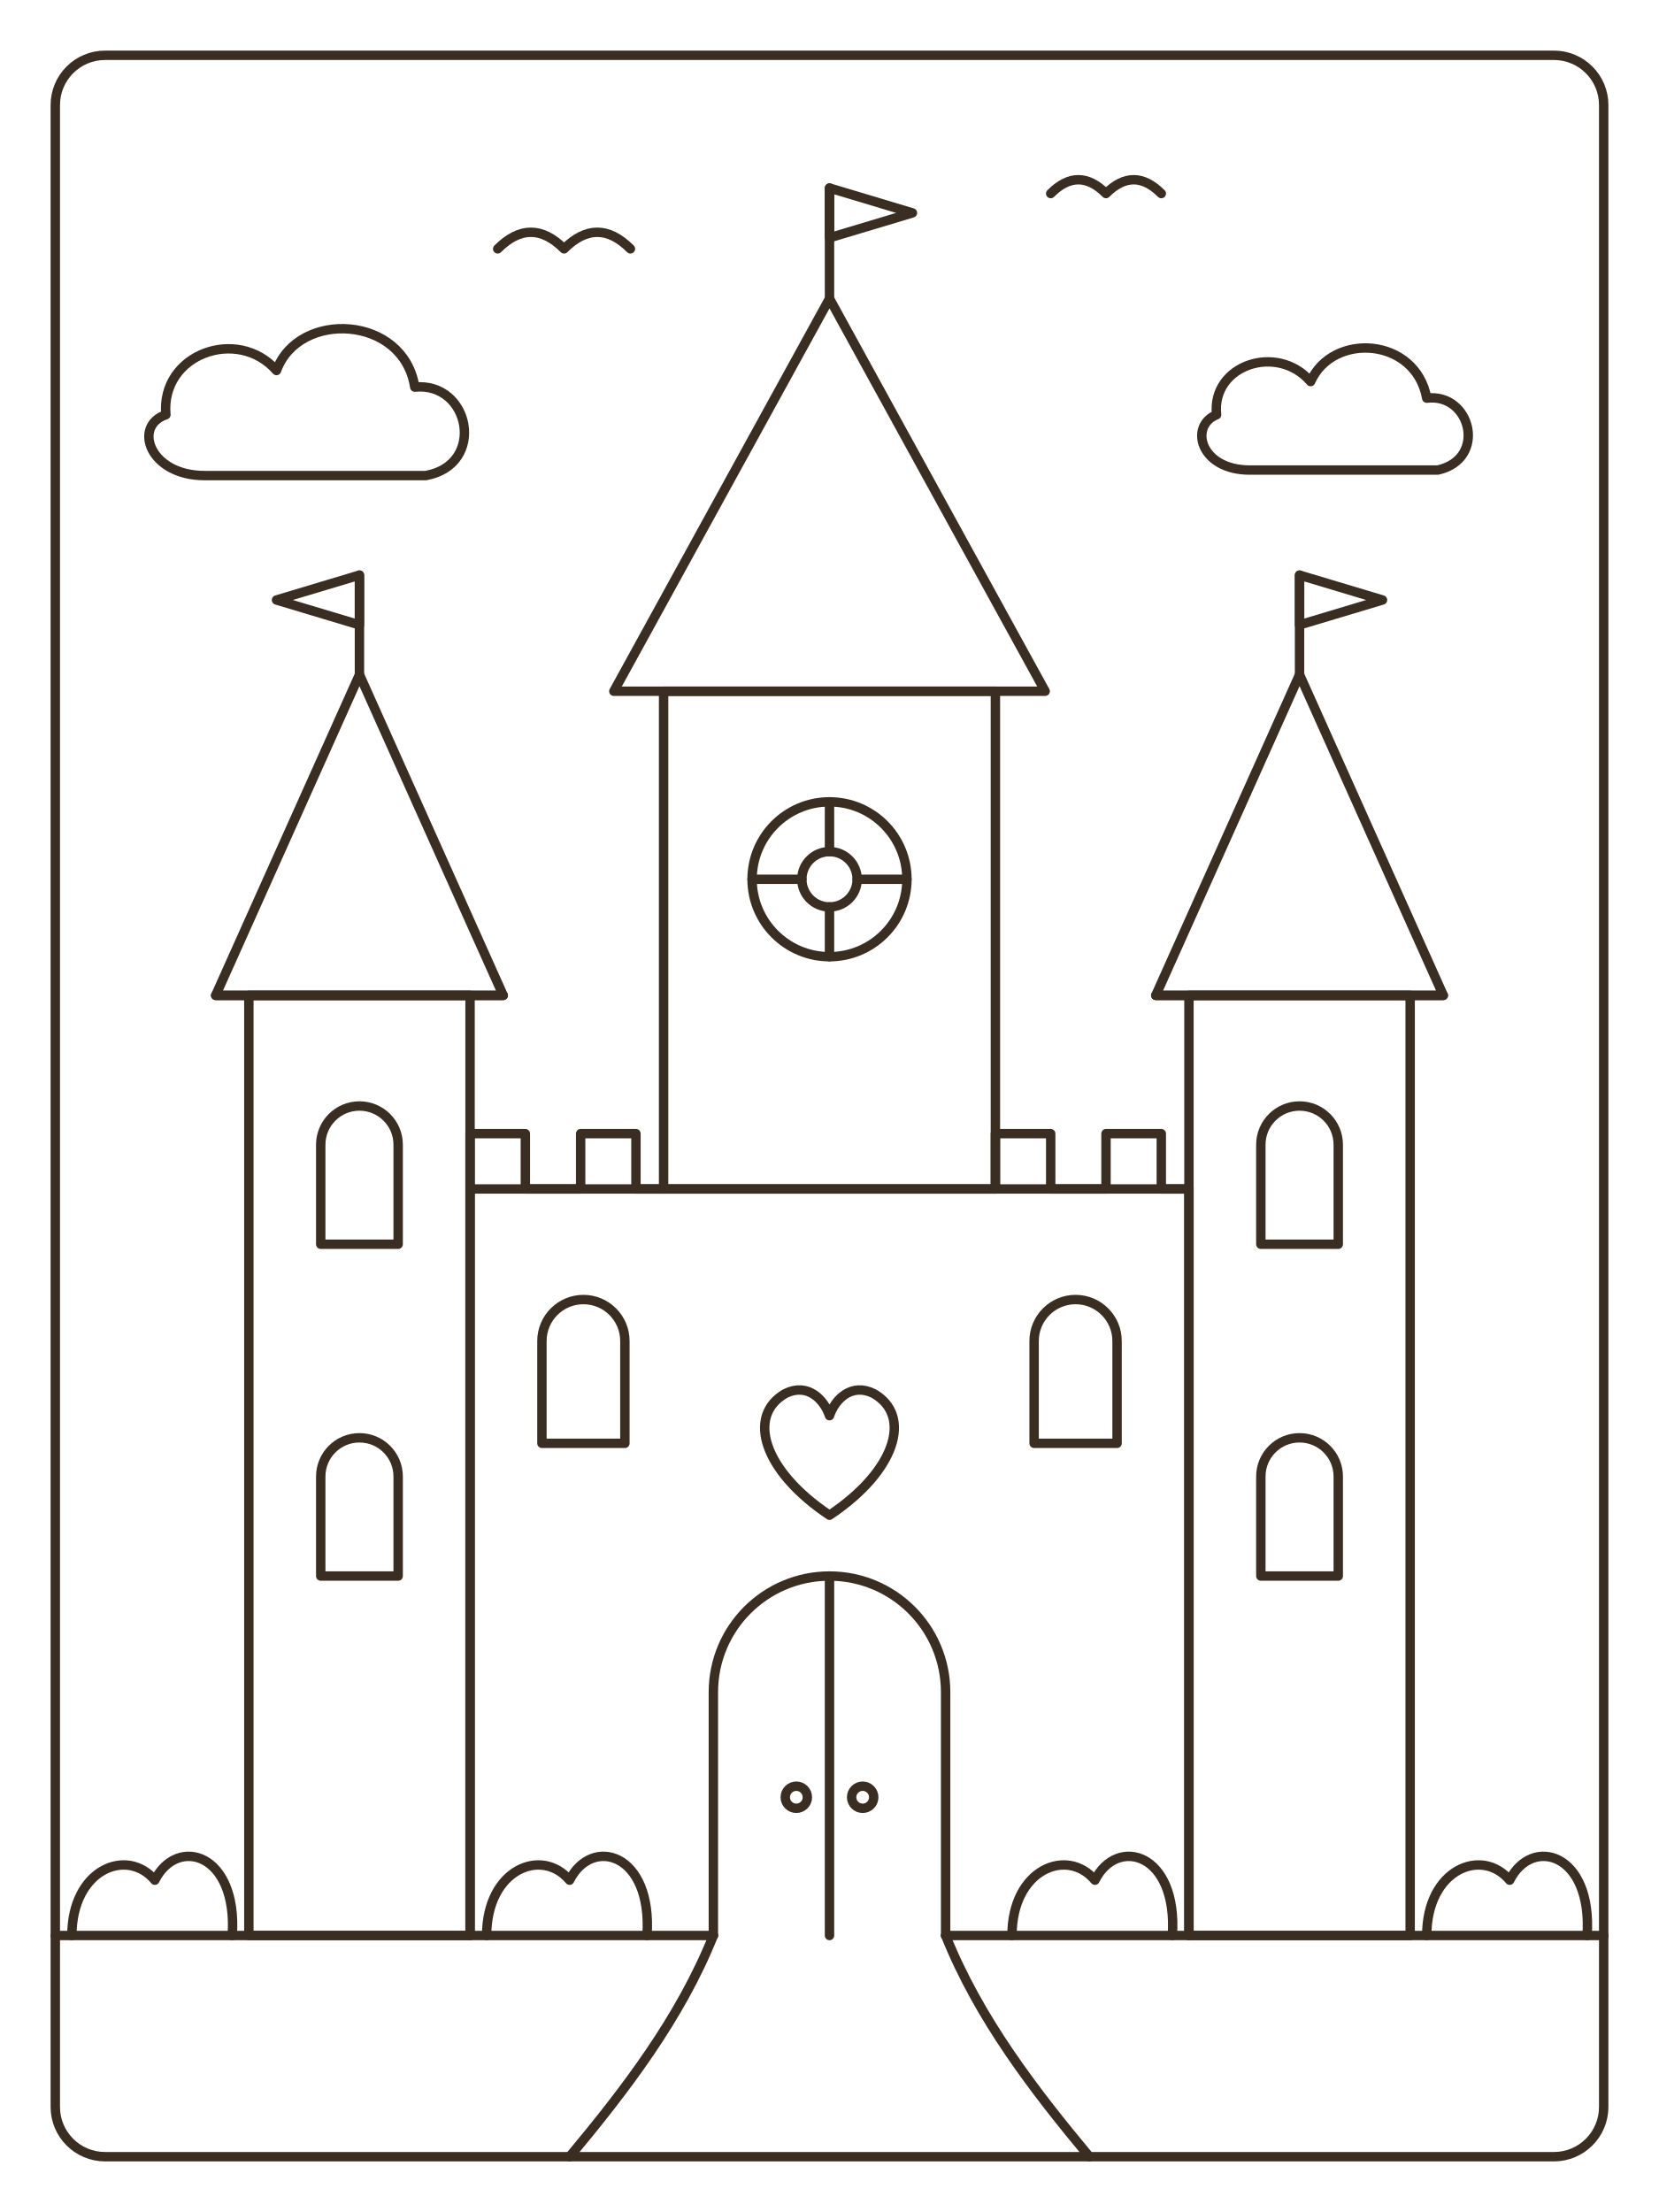
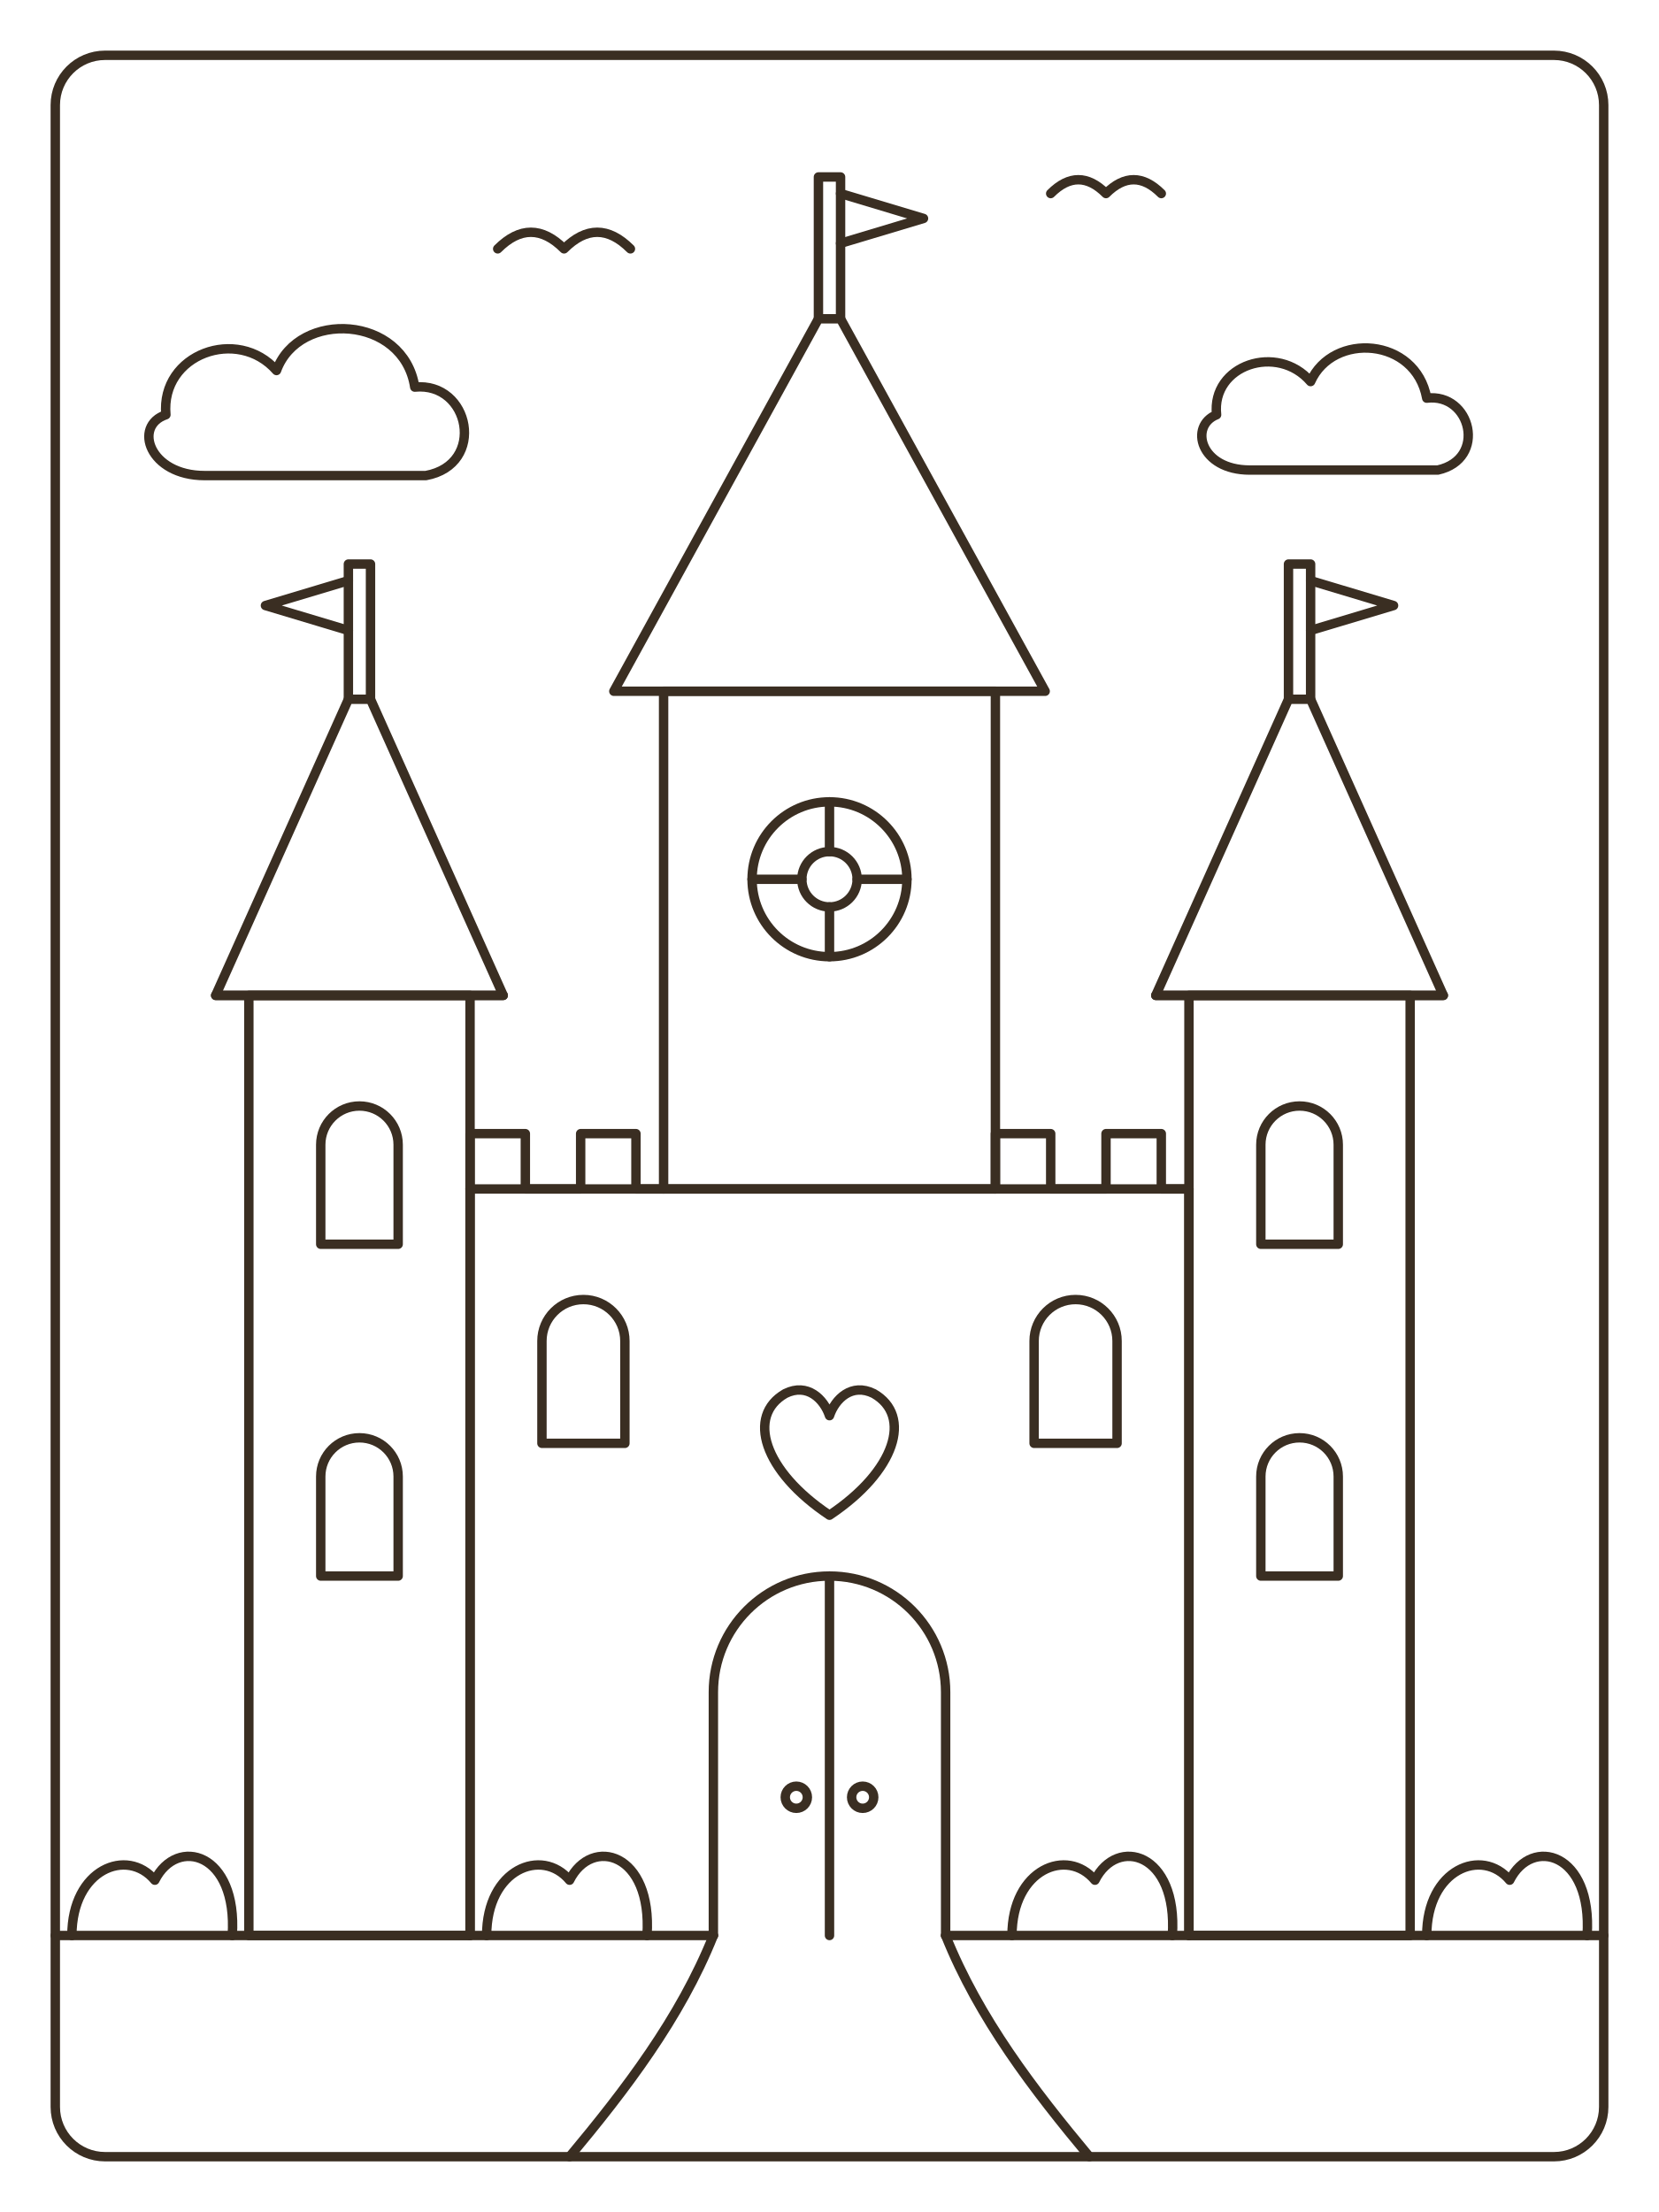
<svg xmlns="http://www.w3.org/2000/svg" viewBox="0 0 600 800" width="600" height="800">
  <g fill="none" stroke="#3A2E22" stroke-width="3.4" stroke-linejoin="round" stroke-linecap="round">
    <rect x="20" y="20" width="560" height="760" rx="18" />
    <rect x="90" y="360" width="80" height="340" />
-     <path d="M78,360 L130,244 L182,360 Z" />
+     <path d="M78,360 L126,252.9 H134 L182,360 Z" />
    <path d="M78,360 H182" />
-     <path d="M130,244 V208" />
-     <path d="M130,208 L100,217 L130,226 Z" />
+     <path d="M126,252.9 V204 H134 V252.9" />
+     <path d="M126,210 L96,219 L126,228" />
    <path d="M116,450 V414 A14,14 0 0 1 144,414 V450 Z" />
    <path d="M116,570 V534 A14,14 0 0 1 144,534 V570 Z" />
    <rect x="430" y="360" width="80" height="340" />
-     <path d="M418,360 L470,244 L522,360 Z" />
+     <path d="M418,360 L466,252.9 H474 L522,360 Z" />
    <path d="M418,360 H522" />
-     <path d="M470,244 V208" />
-     <path d="M470,208 L500,217 L470,226 Z" />
+     <path d="M466,252.9 V204 H474 V252.9" />
+     <path d="M474,210 L504,219 L474,228" />
    <path d="M456,450 V414 A14,14 0 0 1 484,414 V450 Z" />
    <path d="M456,570 V534 A14,14 0 0 1 484,534 V570 Z" />
    <path d="M170,430 V700 M430,430 V700" />
    <path d="M170,430 V410 H190 V430 H210 V410 H230 V430 H240 V430" />
    <path d="M360,430 V410 H380 V430 H400 V410 H420 V430 H430 V430" />
    <rect x="240" y="250" width="120" height="180" />
-     <path d="M222,250 L300,108 L378,250 Z" />
-     <path d="M300,108 V68" />
-     <path d="M300,68 L330,77 L300,86 Z" />
+     <path d="M222,250 L296,115.3 H304 L378,250 Z" />
+     <path d="M296,115.3 V64 H304 V115.3" />
+     <path d="M304,70 L334,79 L304,88" />
    <circle cx="300" cy="318" r="28" />
    <circle cx="300" cy="318" r="10" />
    <path d="M300,290 V308 M300,328 V346 M272,318 H290 M310,318 H328" />
    <path d="M170,430 H430" />
    <path d="M196,522 V485 A15,15 0 0 1 226,485 V522 Z" />
    <path d="M374,522 V485 A15,15 0 0 1 404,485 V522 Z" />
    <path d="M300,548 C276,532 270,512 284,504 C292,500 298,506 300,512 C302,506 308,500 316,504 C330,512 324,532 300,548 Z" />
    <path d="M258,700 V612 A42,42 0 0 1 342,612 V700" />
    <path d="M300,570 V700" />
    <circle cx="288" cy="650" r="4" />
    <circle cx="312" cy="650" r="4" />
    <path d="M20,700 H258 M342,700 H580" />
    <path d="M258,700 C246,730 226,756 206,780 M342,700 C354,730 374,756 394,780" />
    <path d="M26,700 C26,676 46,668 56,680 C64,664 86,670 84,700" />
    <path d="M176,700 C176,676 196,668 206,680 C214,664 236,670 234,700" />
    <path d="M366,700 C366,676 386,668 396,680 C404,664 426,670 424,700" />
    <path d="M516,700 C516,676 536,668 546,680 C554,664 576,670 574,700" />
    <path d="M60,150 C58,128 86,118 100,134 C108,112 146,114 150,140 C170,138 176,168 154,172 L74,172 C54,172 48,154 60,150 Z" />
    <path d="M440,150 C438,132 462,124 474,138 C482,120 512,122 516,144 C532,142 538,166 520,170 L452,170 C434,170 430,154 440,150 Z" />
    <path d="M180,90 Q192,78 204,90 Q216,78 228,90 M380,70 Q390,60 400,70 Q410,60 420,70" />
  </g>
</svg>
